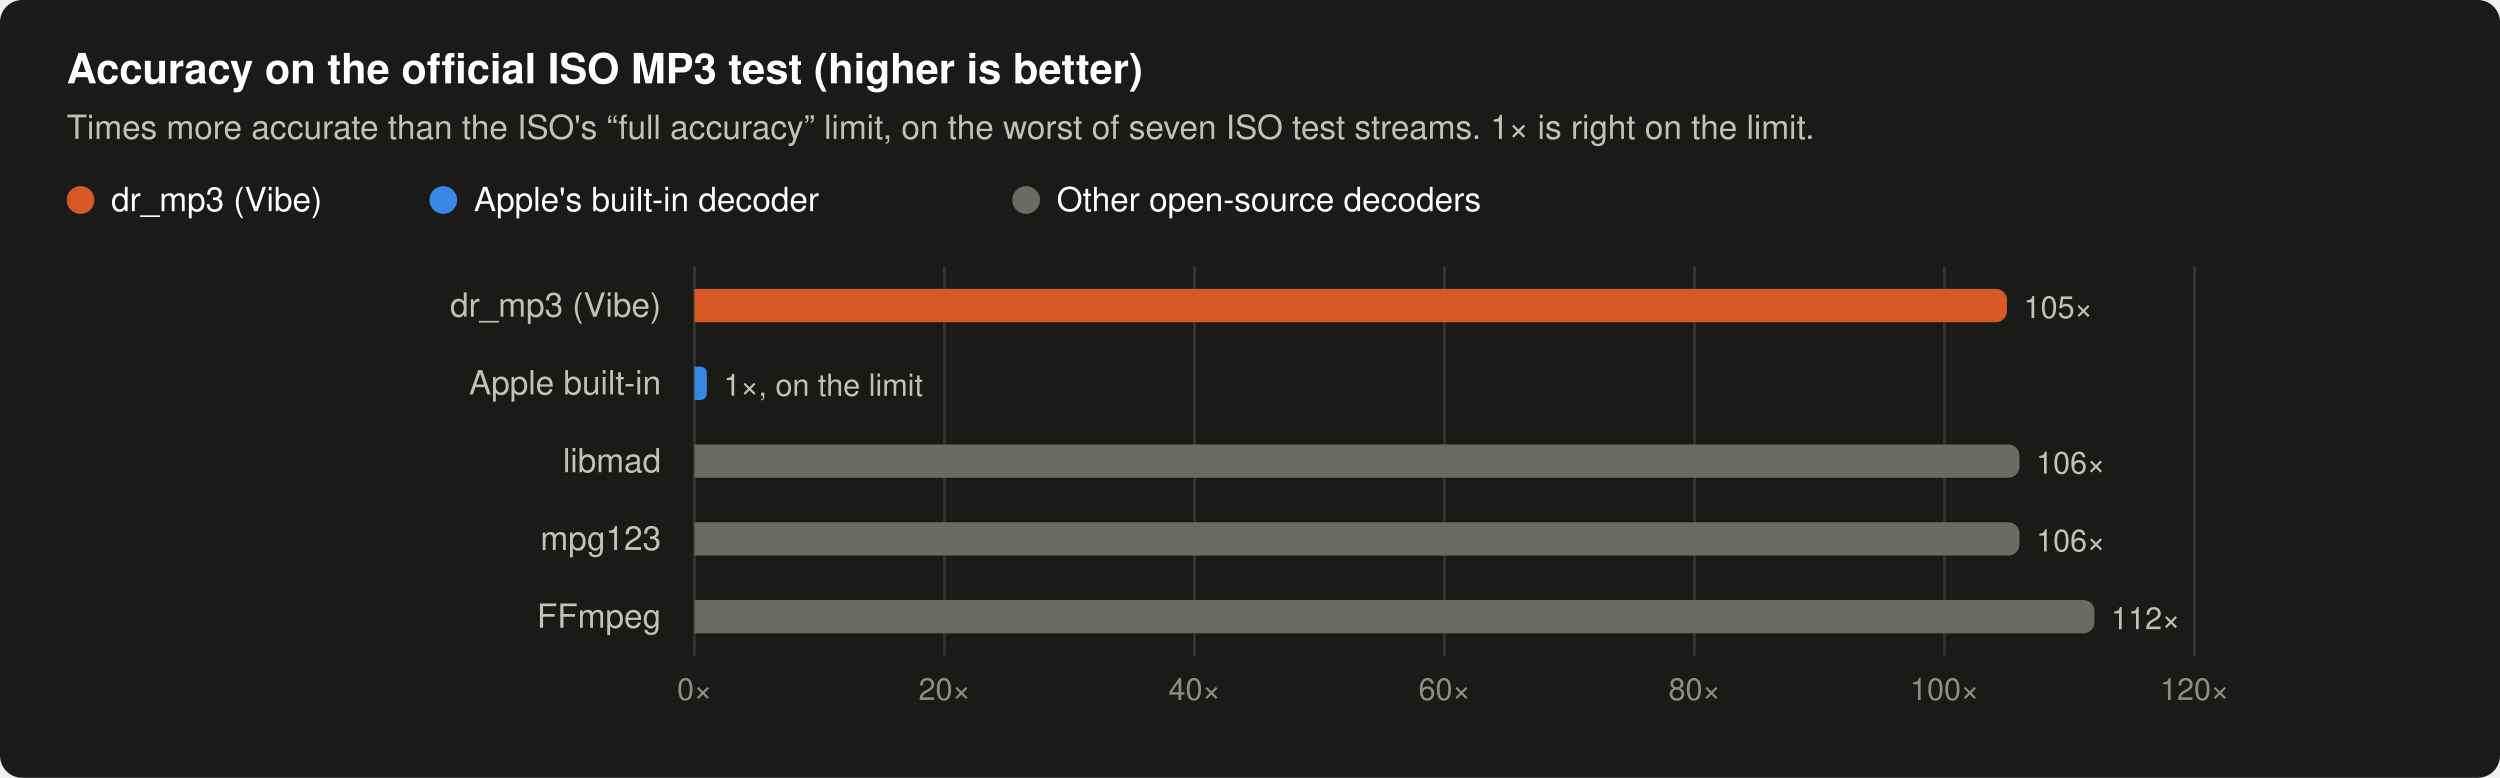
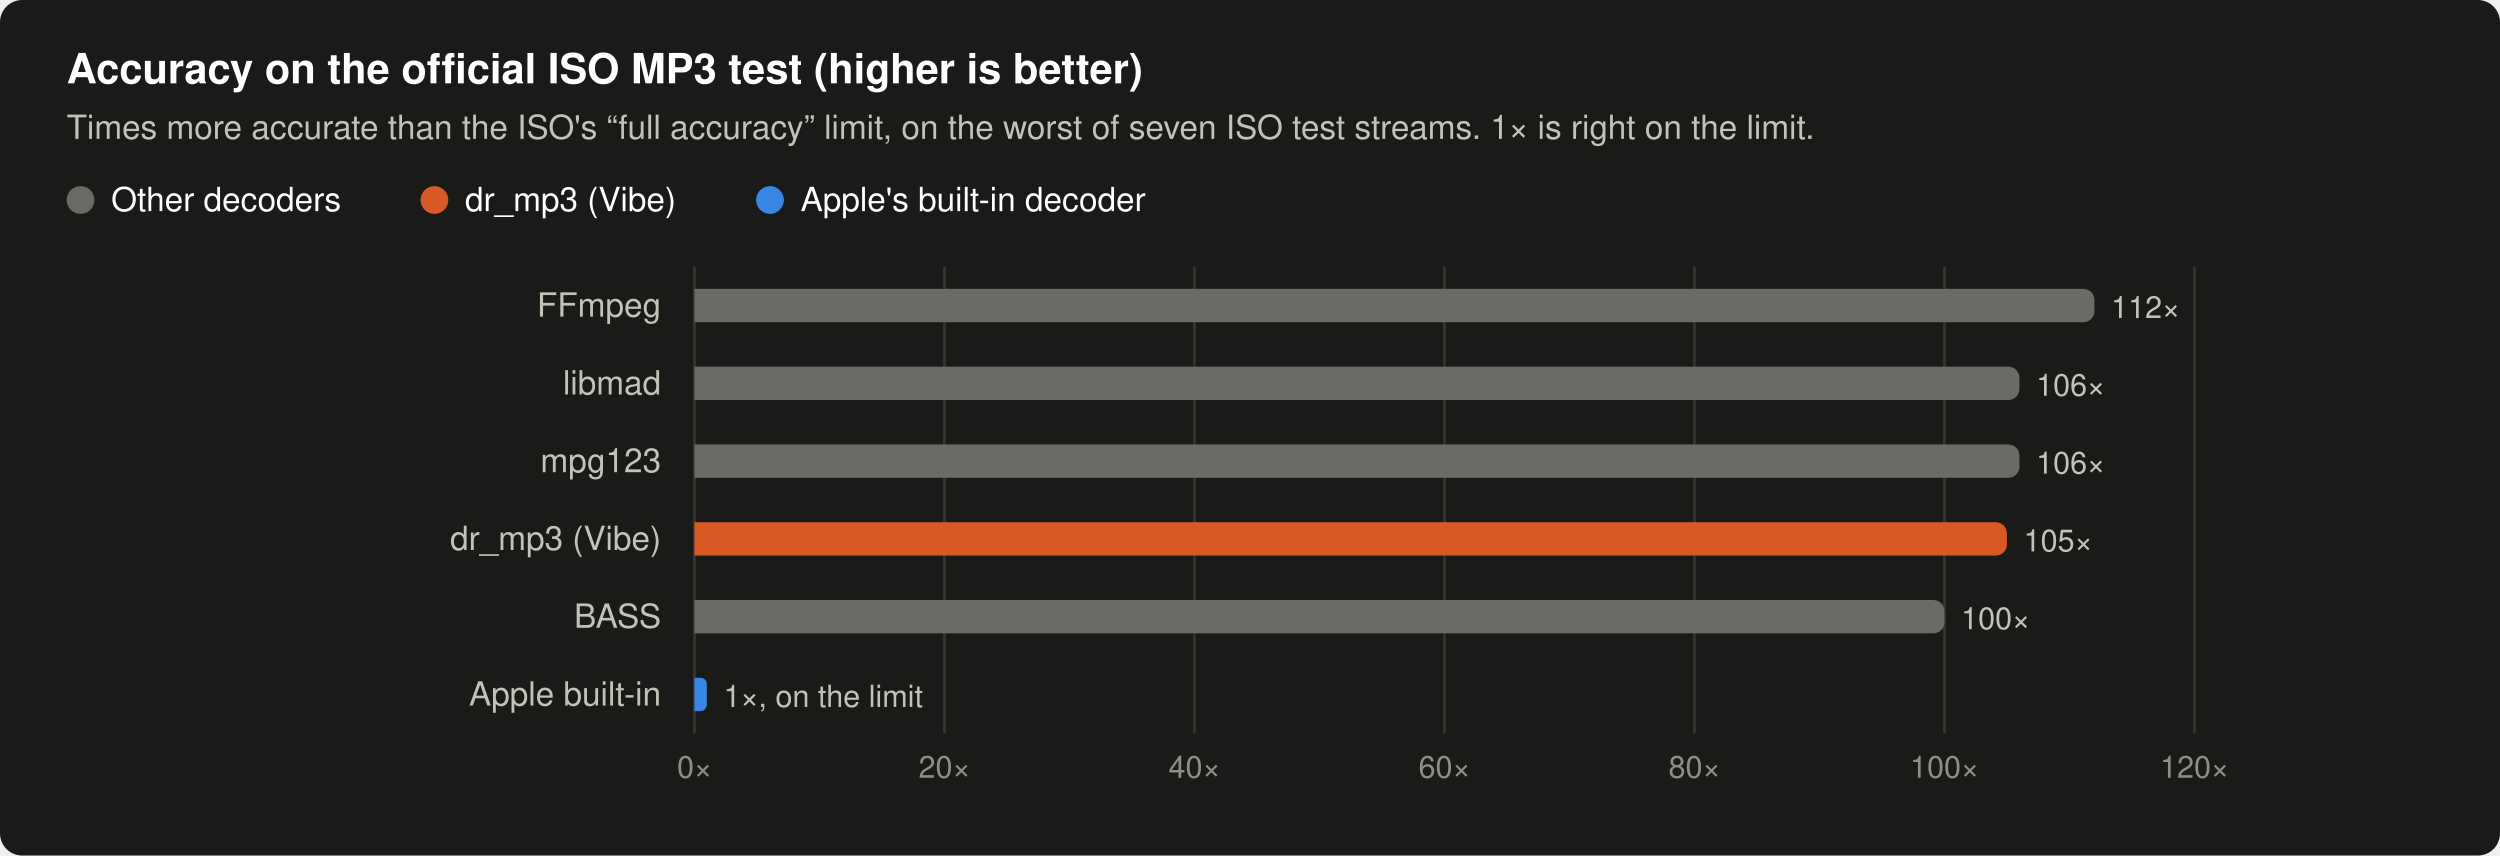
- <svg xmlns="http://www.w3.org/2000/svg" width="900" height="280" viewBox="0 0 900 280" font-family="-apple-system, BlinkMacSystemFont, 'Segoe UI', Helvetica, Arial, sans-serif" role="img" aria-label="Accuracy on the official ISO MP3 test streams, per decoder">
-   <rect width="900" height="280" rx="8" fill="#1a1a19" />
+ <svg xmlns="http://www.w3.org/2000/svg" width="900" height="308" viewBox="0 0 900 308" font-family="-apple-system, BlinkMacSystemFont, 'Segoe UI', Helvetica, Arial, sans-serif" role="img" aria-label="Accuracy on the official ISO MP3 test streams, per decoder, best first">
+   <rect width="900" height="308" rx="8" fill="#1a1a19" />
  <text x="24.0" y="30.0" font-size="15" fill="#ffffff" text-anchor="start" font-weight="600">Accuracy on the official ISO MP3 test (higher is better)</text>
  <text x="24.0" y="50.0" font-size="12" fill="#c3c2b7" text-anchor="start" font-weight="400">Times more accurate than the ISO's “full accuracy” limit, on the worst of seven ISO test streams. 1× is right on the limit.</text>
-   <circle cx="29" cy="72" r="5" fill="#d95926" />
-   <text x="40.0" y="76.0" font-size="12" fill="#ffffff" text-anchor="start" font-weight="400">dr_mp3 (Vibe)</text>
-   <circle cx="159.6" cy="72" r="5" fill="#3987e5" />
-   <text x="170.6" y="76.0" font-size="12" fill="#ffffff" text-anchor="start" font-weight="400">Apple's built-in decoder</text>
-   <circle cx="369.4" cy="72" r="5" fill="#6b6a64" />
-   <text x="380.4" y="76.0" font-size="12" fill="#ffffff" text-anchor="start" font-weight="400">Other open-source decoders</text>
-   <line x1="250.0" y1="96" x2="250.0" y2="236" stroke="#343431" />
-   <text x="250.0" y="252.0" font-size="11" fill="#8f8e86" text-anchor="middle" font-weight="400">0×</text>
-   <line x1="340.0" y1="96" x2="340.0" y2="236" stroke="#343431" />
-   <text x="340.0" y="252.0" font-size="11" fill="#8f8e86" text-anchor="middle" font-weight="400">20×</text>
-   <line x1="430.0" y1="96" x2="430.0" y2="236" stroke="#343431" />
-   <text x="430.0" y="252.0" font-size="11" fill="#8f8e86" text-anchor="middle" font-weight="400">40×</text>
-   <line x1="520.0" y1="96" x2="520.0" y2="236" stroke="#343431" />
-   <text x="520.0" y="252.0" font-size="11" fill="#8f8e86" text-anchor="middle" font-weight="400">60×</text>
-   <line x1="610.0" y1="96" x2="610.0" y2="236" stroke="#343431" />
-   <text x="610.0" y="252.0" font-size="11" fill="#8f8e86" text-anchor="middle" font-weight="400">80×</text>
-   <line x1="700.0" y1="96" x2="700.0" y2="236" stroke="#343431" />
-   <text x="700.0" y="252.0" font-size="11" fill="#8f8e86" text-anchor="middle" font-weight="400">100×</text>
-   <line x1="790.0" y1="96" x2="790.0" y2="236" stroke="#343431" />
-   <text x="790.0" y="252.0" font-size="11" fill="#8f8e86" text-anchor="middle" font-weight="400">120×</text>
-   <text x="238.0" y="114.0" font-size="12" fill="#c3c2b7" text-anchor="end" font-weight="400">dr_mp3 (Vibe)</text>
-   <path d="M250,104.0 h468.5 a4,4 0 0 1 4,4 v4.0 a4,4 0 0 1 -4,4 h-468.5 z" fill="#d95926" />
-   <text x="728.5" y="114.5" font-size="11" fill="#c3c2b7" text-anchor="start" font-weight="400">105×</text>
-   <text x="238.0" y="142.0" font-size="12" fill="#c3c2b7" text-anchor="end" font-weight="400">Apple built-in</text>
-   <path d="M250,132.0 h2.2 a2.25,2.25 0 0 1 2.25,2.25 v7.5 a2.25,2.25 0 0 1 -2.25,2.25 h-2.2 z" fill="#3987e5" />
-   <text x="260.5" y="142.5" font-size="11" fill="#c3c2b7" text-anchor="start" font-weight="400">1×, on the limit</text>
-   <text x="238.0" y="170.0" font-size="12" fill="#c3c2b7" text-anchor="end" font-weight="400">libmad</text>
+   <circle cx="29" cy="72" r="5" fill="#6b6a64" />
+   <text x="40.0" y="76.0" font-size="12" fill="#ffffff" text-anchor="start" font-weight="400">Other decoders</text>
+   <circle cx="156.4" cy="72" r="5" fill="#d95926" />
+   <text x="167.4" y="76.0" font-size="12" fill="#ffffff" text-anchor="start" font-weight="400">dr_mp3 (Vibe)</text>
+   <circle cx="277.2" cy="72" r="5" fill="#3987e5" />
+   <text x="288.2" y="76.0" font-size="12" fill="#ffffff" text-anchor="start" font-weight="400">Apple's built-in decoder</text>
+   <line x1="250.0" y1="96" x2="250.0" y2="264" stroke="#343431" />
+   <text x="250.0" y="280.0" font-size="11" fill="#8f8e86" text-anchor="middle" font-weight="400">0×</text>
+   <line x1="340.0" y1="96" x2="340.0" y2="264" stroke="#343431" />
+   <text x="340.0" y="280.0" font-size="11" fill="#8f8e86" text-anchor="middle" font-weight="400">20×</text>
+   <line x1="430.0" y1="96" x2="430.0" y2="264" stroke="#343431" />
+   <text x="430.0" y="280.0" font-size="11" fill="#8f8e86" text-anchor="middle" font-weight="400">40×</text>
+   <line x1="520.0" y1="96" x2="520.0" y2="264" stroke="#343431" />
+   <text x="520.0" y="280.0" font-size="11" fill="#8f8e86" text-anchor="middle" font-weight="400">60×</text>
+   <line x1="610.0" y1="96" x2="610.0" y2="264" stroke="#343431" />
+   <text x="610.0" y="280.0" font-size="11" fill="#8f8e86" text-anchor="middle" font-weight="400">80×</text>
+   <line x1="700.0" y1="96" x2="700.0" y2="264" stroke="#343431" />
+   <text x="700.0" y="280.0" font-size="11" fill="#8f8e86" text-anchor="middle" font-weight="400">100×</text>
+   <line x1="790.0" y1="96" x2="790.0" y2="264" stroke="#343431" />
+   <text x="790.0" y="280.0" font-size="11" fill="#8f8e86" text-anchor="middle" font-weight="400">120×</text>
+   <text x="238.0" y="114.0" font-size="12" fill="#c3c2b7" text-anchor="end" font-weight="400">FFmpeg</text>
+   <path d="M250,104.0 h500.0 a4,4 0 0 1 4,4 v4.0 a4,4 0 0 1 -4,4 h-500.0 z" fill="#6b6a64" />
+   <text x="760.0" y="114.5" font-size="11" fill="#c3c2b7" text-anchor="start" font-weight="400">112×</text>
+   <text x="238.0" y="142.0" font-size="12" fill="#c3c2b7" text-anchor="end" font-weight="400">libmad</text>
+   <path d="M250,132.0 h473.0 a4,4 0 0 1 4,4 v4.0 a4,4 0 0 1 -4,4 h-473.0 z" fill="#6b6a64" />
+   <text x="733.0" y="142.5" font-size="11" fill="#c3c2b7" text-anchor="start" font-weight="400">106×</text>
+   <text x="238.0" y="170.0" font-size="12" fill="#c3c2b7" text-anchor="end" font-weight="400">mpg123</text>
  <path d="M250,160.0 h473.0 a4,4 0 0 1 4,4 v4.0 a4,4 0 0 1 -4,4 h-473.0 z" fill="#6b6a64" />
  <text x="733.0" y="170.5" font-size="11" fill="#c3c2b7" text-anchor="start" font-weight="400">106×</text>
-   <text x="238.0" y="198.0" font-size="12" fill="#c3c2b7" text-anchor="end" font-weight="400">mpg123</text>
-   <path d="M250,188.0 h473.0 a4,4 0 0 1 4,4 v4.0 a4,4 0 0 1 -4,4 h-473.0 z" fill="#6b6a64" />
-   <text x="733.0" y="198.5" font-size="11" fill="#c3c2b7" text-anchor="start" font-weight="400">106×</text>
-   <text x="238.0" y="226.0" font-size="12" fill="#c3c2b7" text-anchor="end" font-weight="400">FFmpeg</text>
-   <path d="M250,216.0 h500.0 a4,4 0 0 1 4,4 v4.0 a4,4 0 0 1 -4,4 h-500.0 z" fill="#6b6a64" />
-   <text x="760.0" y="226.5" font-size="11" fill="#c3c2b7" text-anchor="start" font-weight="400">112×</text>
+   <text x="238.0" y="198.0" font-size="12" fill="#c3c2b7" text-anchor="end" font-weight="400">dr_mp3 (Vibe)</text>
+   <path d="M250,188.0 h468.5 a4,4 0 0 1 4,4 v4.0 a4,4 0 0 1 -4,4 h-468.5 z" fill="#d95926" />
+   <text x="728.5" y="198.5" font-size="11" fill="#c3c2b7" text-anchor="start" font-weight="400">105×</text>
+   <text x="238.0" y="226.0" font-size="12" fill="#c3c2b7" text-anchor="end" font-weight="400">BASS</text>
+   <path d="M250,216.0 h446.0 a4,4 0 0 1 4,4 v4.0 a4,4 0 0 1 -4,4 h-446.0 z" fill="#6b6a64" />
+   <text x="706.0" y="226.5" font-size="11" fill="#c3c2b7" text-anchor="start" font-weight="400">100×</text>
+   <text x="238.0" y="254.0" font-size="12" fill="#c3c2b7" text-anchor="end" font-weight="400">Apple built-in</text>
+   <path d="M250,244.0 h2.2 a2.25,2.25 0 0 1 2.25,2.25 v7.5 a2.25,2.25 0 0 1 -2.25,2.25 h-2.2 z" fill="#3987e5" />
+   <text x="260.5" y="254.5" font-size="11" fill="#c3c2b7" text-anchor="start" font-weight="400">1×, on the limit</text>
</svg>
